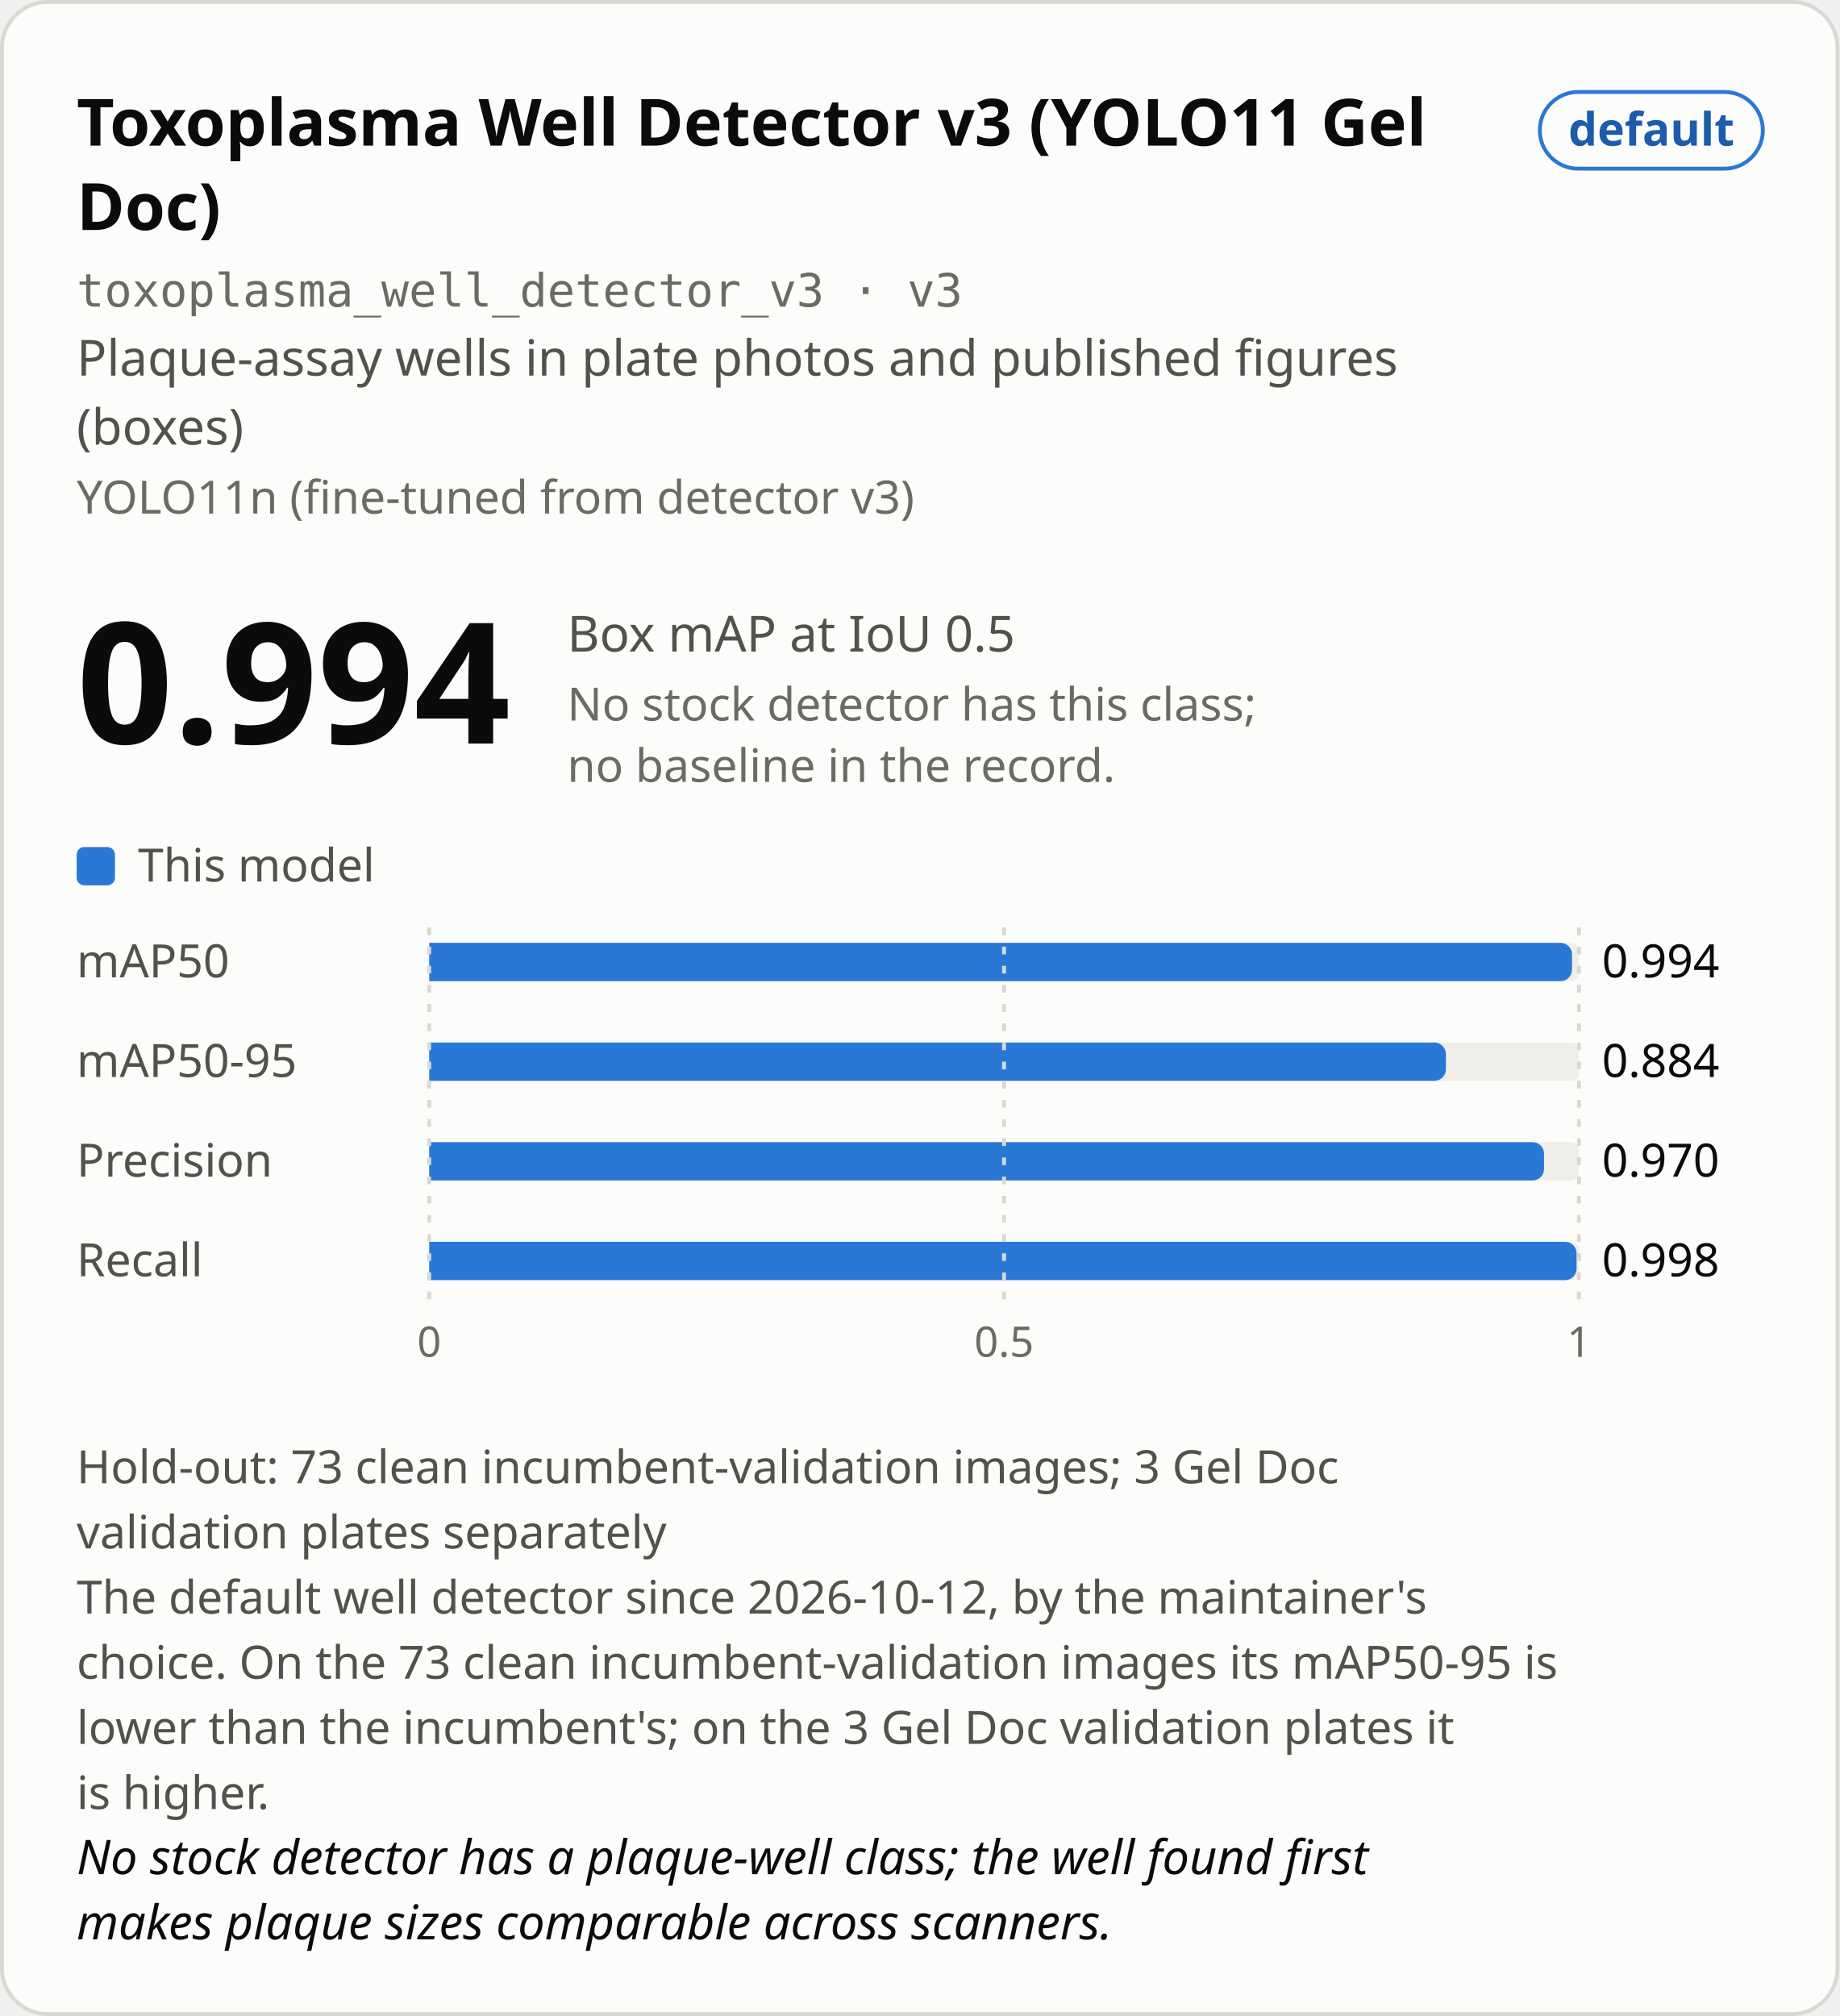
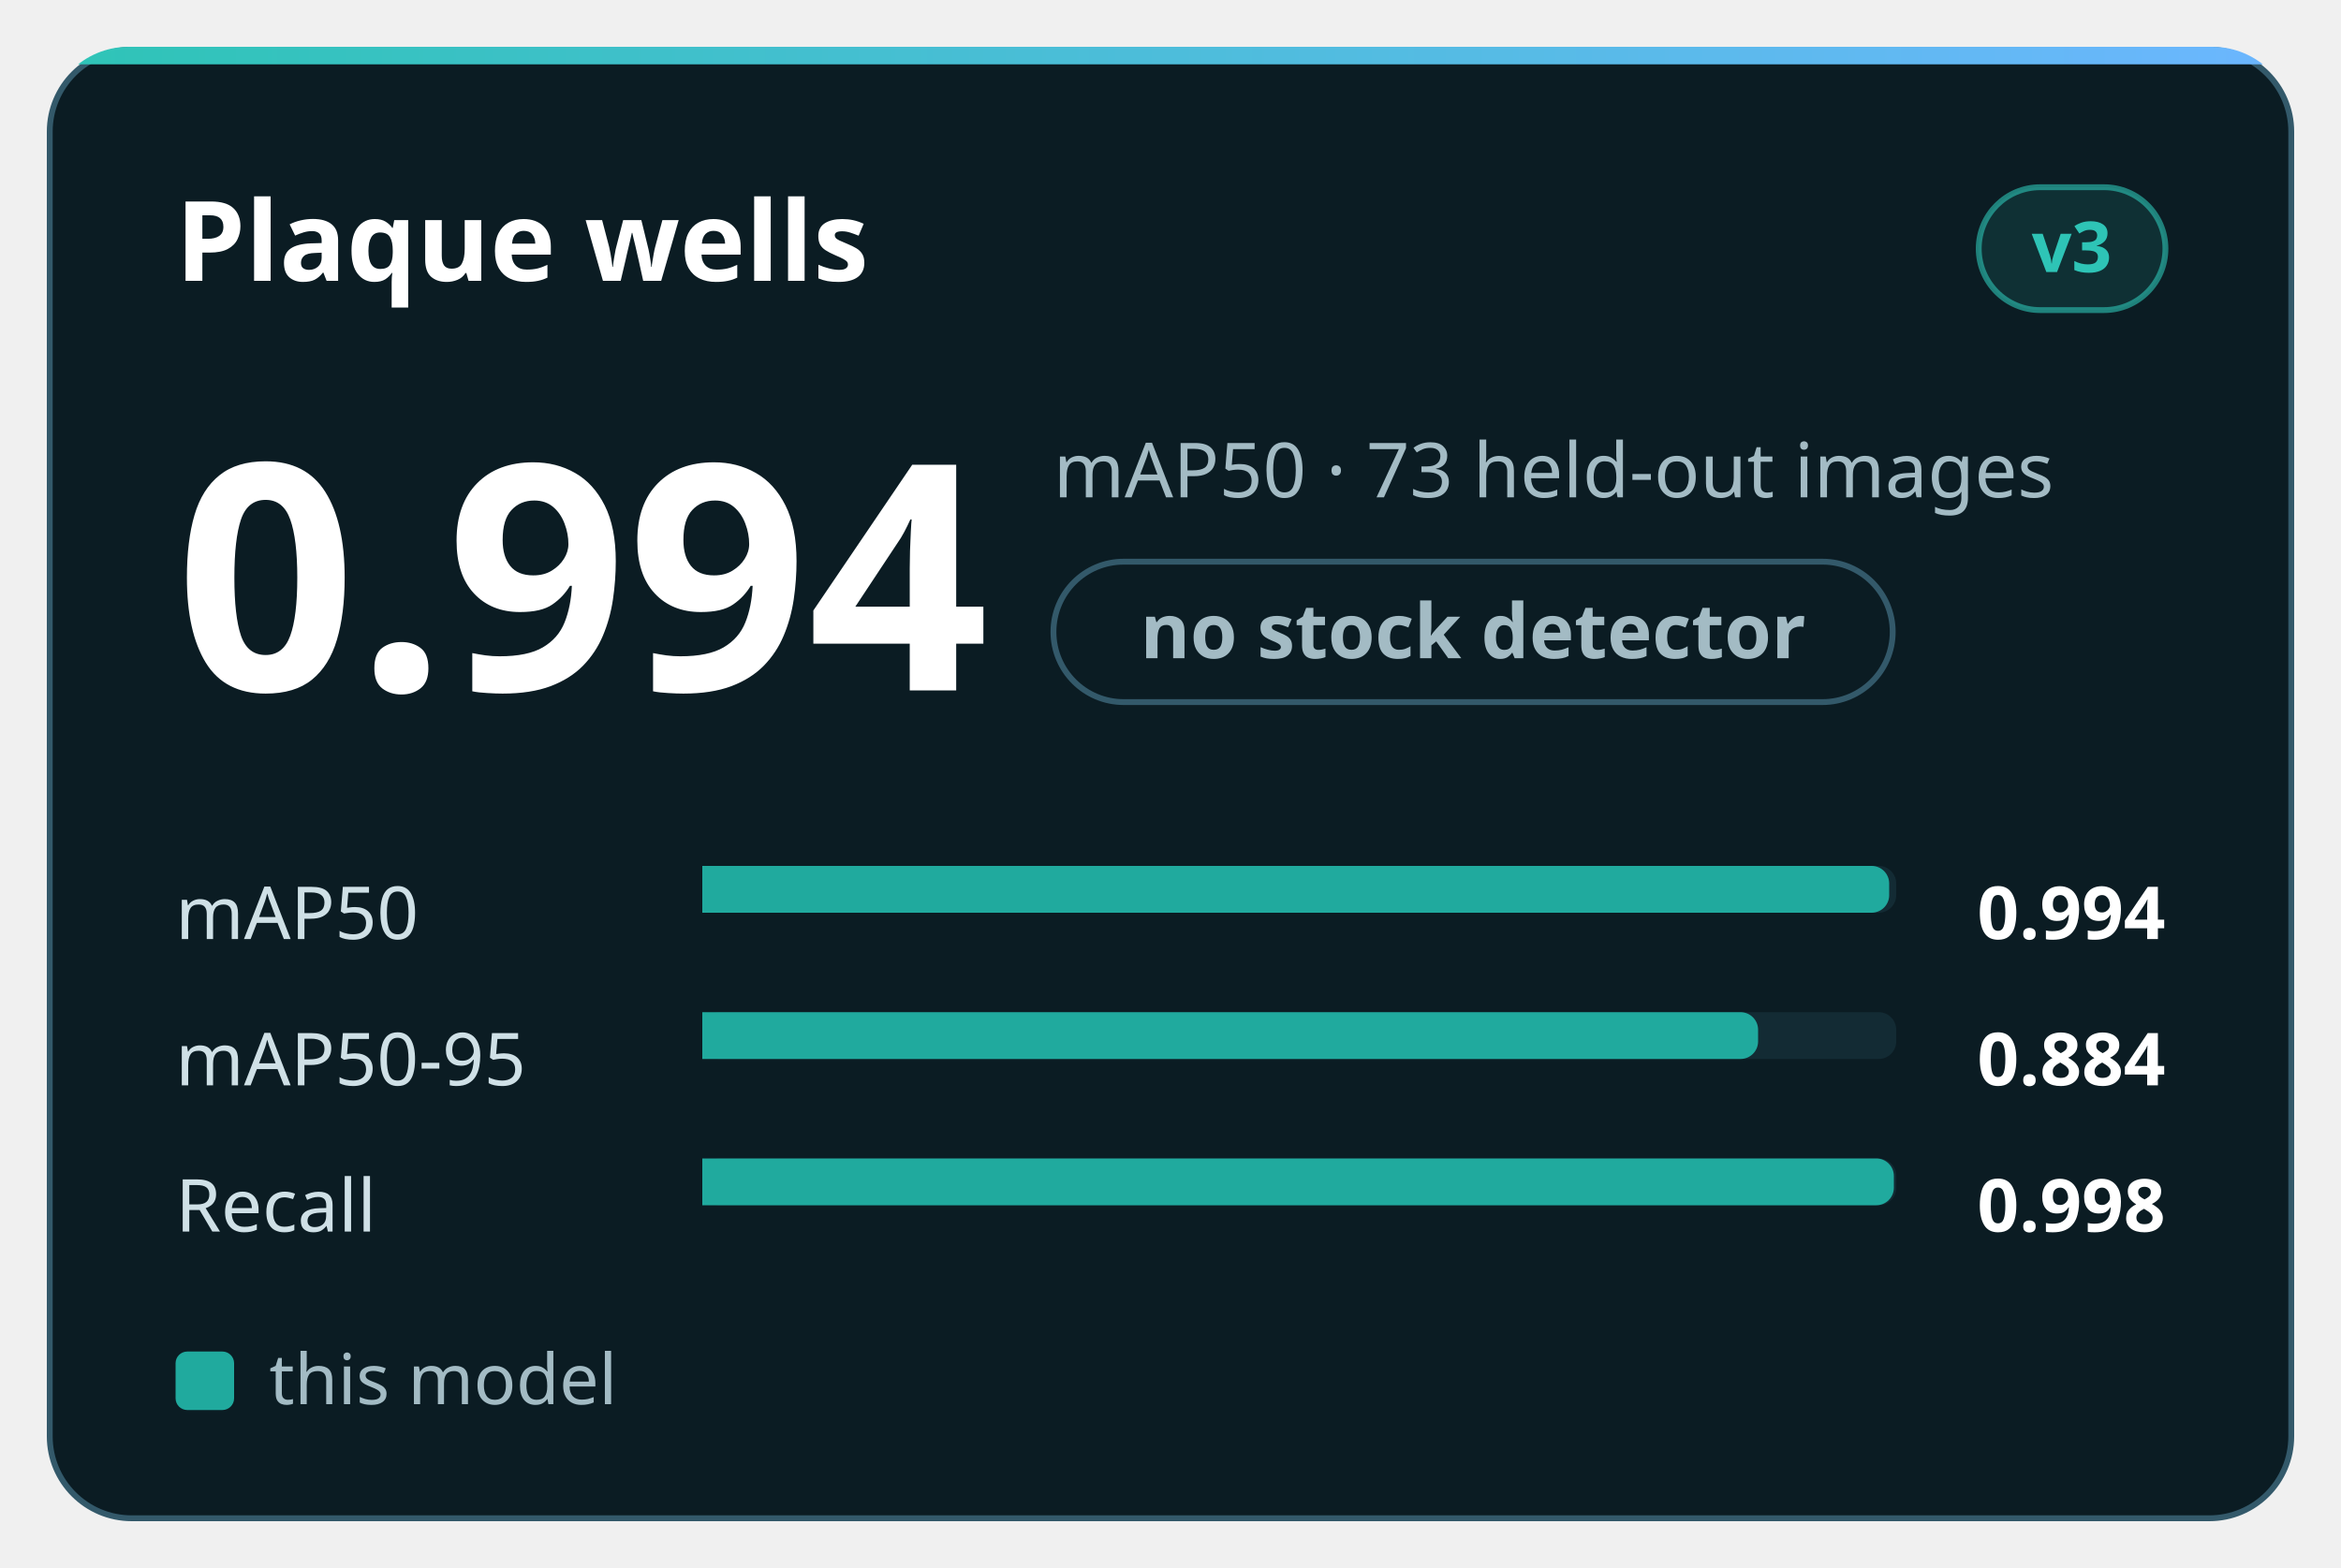
- <svg xmlns="http://www.w3.org/2000/svg" width="480" height="526" viewBox="0 0 480 526" role="img" aria-labelledby="t d">
-   <style>.bg{fill:#fcfcfb;stroke:#d9d8d3}.t1{fill:#0b0b0b}.t2{fill:#52514e}.t3{fill:#6b6a65}.ft{fill:#2a78d6}.va{fill:#86857f}.tr{fill:#efeeea}.ax{stroke:#d9d8d3}.pl{fill:none;stroke:#2a78d6}.pt{fill:#1c5cab}.po{fill:none;stroke:#86857f}.pu{fill:#52514e}@media (prefers-color-scheme: dark){.bg{fill:#1a1a19;stroke:#3a3936}.t1{fill:#f0efec}.t2{fill:#c3c2b7}.t3{fill:#a3a29a}.ft{fill:#3987e5}.va{fill:#7c7b75}.tr{fill:#262624}.ax{stroke:#3a3936}.pl{stroke:#3987e5}.pt{fill:#86b6ef}.po{stroke:#7c7b75}.pu{fill:#c3c2b7}}</style>
-   <rect class="bg" x="0.5" y="0.5" width="479" height="525" rx="12" stroke-width="1" />
-   <text x="20.0" y="38.0" class="t1" font-size="17" font-weight="600" text-anchor="start" font-family="-apple-system, BlinkMacSystemFont, 'Segoe UI', 'Noto Sans', Helvetica, Arial, sans-serif">Toxoplasma Well Detector v3 (YOLO11 Gel</text>
-   <text x="20.0" y="60.0" class="t1" font-size="17" font-weight="600" text-anchor="start" font-family="-apple-system, BlinkMacSystemFont, 'Segoe UI', 'Noto Sans', Helvetica, Arial, sans-serif">Doc)</text>
-   <rect class="pl" x="401.8" y="24" width="58.2" height="20" rx="10" />
-   <text x="430.9" y="38.0" class="pt" font-size="12" font-weight="600" text-anchor="middle" font-family="-apple-system, BlinkMacSystemFont, 'Segoe UI', 'Noto Sans', Helvetica, Arial, sans-serif">default</text>
-   <text x="20.0" y="80.0" class="t3" font-size="12" font-weight="400" text-anchor="start" font-family="ui-monospace, SFMono-Regular, Menlo, Consolas, monospace">toxoplasma_well_detector_v3 · v3</text>
-   <text x="20.0" y="98.0" class="t2" font-size="13" font-weight="400" text-anchor="start" font-family="-apple-system, BlinkMacSystemFont, 'Segoe UI', 'Noto Sans', Helvetica, Arial, sans-serif">Plaque-assay wells in plate photos and published figures</text>
-   <text x="20.0" y="116.0" class="t2" font-size="13" font-weight="400" text-anchor="start" font-family="-apple-system, BlinkMacSystemFont, 'Segoe UI', 'Noto Sans', Helvetica, Arial, sans-serif">(boxes)</text>
-   <text x="20.0" y="134.0" class="t3" font-size="12" font-weight="400" text-anchor="start" font-family="-apple-system, BlinkMacSystemFont, 'Segoe UI', 'Noto Sans', Helvetica, Arial, sans-serif">YOLO11n (fine-tuned from detector v3)</text>
-   <text x="20.0" y="194.0" class="t1" font-size="44" font-weight="600" text-anchor="start" font-family="-apple-system, BlinkMacSystemFont, 'Segoe UI', 'Noto Sans', Helvetica, Arial, sans-serif">0.994</text>
-   <text x="148.0" y="170.0" class="t2" font-size="13" font-weight="400" text-anchor="start" font-family="-apple-system, BlinkMacSystemFont, 'Segoe UI', 'Noto Sans', Helvetica, Arial, sans-serif">Box mAP at IoU 0.5</text>
-   <text x="148.0" y="188.0" class="t3" font-size="12" font-weight="400" text-anchor="start" font-family="-apple-system, BlinkMacSystemFont, 'Segoe UI', 'Noto Sans', Helvetica, Arial, sans-serif">No stock detector has this class;</text>
-   <text x="148.0" y="204.0" class="t3" font-size="12" font-weight="400" text-anchor="start" font-family="-apple-system, BlinkMacSystemFont, 'Segoe UI', 'Noto Sans', Helvetica, Arial, sans-serif">no baseline in the record.</text>
-   <rect class="ft" x="20" y="221" width="10" height="10" rx="2" />
-   <text x="36.0" y="230.0" class="t2" font-size="12" font-weight="400" text-anchor="start" font-family="-apple-system, BlinkMacSystemFont, 'Segoe UI', 'Noto Sans', Helvetica, Arial, sans-serif">This model</text>
-   <text x="20.0" y="255.0" class="t2" font-size="12" font-weight="400" text-anchor="start" font-family="-apple-system, BlinkMacSystemFont, 'Segoe UI', 'Noto Sans', Helvetica, Arial, sans-serif">mAP50</text>
-   <rect class="tr" x="112" y="246" width="300" height="10" rx="2" />
-   <path class="ft" d="M112.0 246.0h295.2a3.0 3.0 0 0 1 3.0 3.0v4.0a3.0 3.0 0 0 1 -3.0 3.0h-295.2z" />
-   <text x="418.0" y="255.0" class="t1" font-size="12" font-weight="400" text-anchor="start" font-family="-apple-system, BlinkMacSystemFont, 'Segoe UI', 'Noto Sans', Helvetica, Arial, sans-serif">0.994</text>
-   <text x="20.0" y="281.0" class="t2" font-size="12" font-weight="400" text-anchor="start" font-family="-apple-system, BlinkMacSystemFont, 'Segoe UI', 'Noto Sans', Helvetica, Arial, sans-serif">mAP50-95</text>
-   <rect class="tr" x="112" y="272" width="300" height="10" rx="2" />
-   <path class="ft" d="M112.0 272.0h262.3a3.0 3.0 0 0 1 3.0 3.0v4.0a3.0 3.0 0 0 1 -3.0 3.0h-262.3z" />
-   <text x="418.0" y="281.0" class="t1" font-size="12" font-weight="400" text-anchor="start" font-family="-apple-system, BlinkMacSystemFont, 'Segoe UI', 'Noto Sans', Helvetica, Arial, sans-serif">0.884</text>
-   <text x="20.0" y="307.0" class="t2" font-size="12" font-weight="400" text-anchor="start" font-family="-apple-system, BlinkMacSystemFont, 'Segoe UI', 'Noto Sans', Helvetica, Arial, sans-serif">Precision</text>
-   <rect class="tr" x="112" y="298" width="300" height="10" rx="2" />
-   <path class="ft" d="M112.0 298.0h287.9a3.0 3.0 0 0 1 3.0 3.0v4.0a3.0 3.0 0 0 1 -3.0 3.0h-287.9z" />
-   <text x="418.0" y="307.0" class="t1" font-size="12" font-weight="400" text-anchor="start" font-family="-apple-system, BlinkMacSystemFont, 'Segoe UI', 'Noto Sans', Helvetica, Arial, sans-serif">0.970</text>
-   <text x="20.0" y="333.0" class="t2" font-size="12" font-weight="400" text-anchor="start" font-family="-apple-system, BlinkMacSystemFont, 'Segoe UI', 'Noto Sans', Helvetica, Arial, sans-serif">Recall</text>
-   <rect class="tr" x="112" y="324" width="300" height="10" rx="2" />
-   <path class="ft" d="M112.0 324.0h296.4a3.0 3.0 0 0 1 3.0 3.0v4.0a3.0 3.0 0 0 1 -3.0 3.0h-296.4z" />
-   <text x="418.0" y="333.0" class="t1" font-size="12" font-weight="400" text-anchor="start" font-family="-apple-system, BlinkMacSystemFont, 'Segoe UI', 'Noto Sans', Helvetica, Arial, sans-serif">0.998</text>
-   <line class="ax" x1="112.0" y1="242" x2="112.0" y2="342" stroke-width="1" stroke-dasharray="2 3" />
-   <text x="112.0" y="354.0" class="t3" font-size="11" font-weight="400" text-anchor="middle" font-family="-apple-system, BlinkMacSystemFont, 'Segoe UI', 'Noto Sans', Helvetica, Arial, sans-serif">0</text>
-   <line class="ax" x1="262.0" y1="242" x2="262.0" y2="342" stroke-width="1" stroke-dasharray="2 3" />
-   <text x="262.0" y="354.0" class="t3" font-size="11" font-weight="400" text-anchor="middle" font-family="-apple-system, BlinkMacSystemFont, 'Segoe UI', 'Noto Sans', Helvetica, Arial, sans-serif">0.5</text>
-   <line class="ax" x1="412.0" y1="242" x2="412.0" y2="342" stroke-width="1" stroke-dasharray="2 3" />
-   <text x="412.0" y="354.0" class="t3" font-size="11" font-weight="400" text-anchor="middle" font-family="-apple-system, BlinkMacSystemFont, 'Segoe UI', 'Noto Sans', Helvetica, Arial, sans-serif">1</text>
-   <text x="20.0" y="387.0" class="t2" font-size="12" font-weight="400" text-anchor="start" font-family="-apple-system, BlinkMacSystemFont, 'Segoe UI', 'Noto Sans', Helvetica, Arial, sans-serif">Hold-out: 73 clean incumbent-validation images; 3 Gel Doc</text>
-   <text x="20.0" y="404.0" class="t2" font-size="12" font-weight="400" text-anchor="start" font-family="-apple-system, BlinkMacSystemFont, 'Segoe UI', 'Noto Sans', Helvetica, Arial, sans-serif">validation plates separately</text>
-   <text x="20.0" y="421.0" class="t2" font-size="12" font-weight="400" text-anchor="start" font-family="-apple-system, BlinkMacSystemFont, 'Segoe UI', 'Noto Sans', Helvetica, Arial, sans-serif">The default well detector since 2026-10-12, by the maintainer's</text>
-   <text x="20.0" y="438.0" class="t2" font-size="12" font-weight="400" text-anchor="start" font-family="-apple-system, BlinkMacSystemFont, 'Segoe UI', 'Noto Sans', Helvetica, Arial, sans-serif">choice. On the 73 clean incumbent-validation images its mAP50-95 is</text>
-   <text x="20.0" y="455.0" class="t2" font-size="12" font-weight="400" text-anchor="start" font-family="-apple-system, BlinkMacSystemFont, 'Segoe UI', 'Noto Sans', Helvetica, Arial, sans-serif">lower than the incumbent's; on the 3 Gel Doc validation plates it</text>
-   <text x="20.0" y="472.0" class="t2" font-size="12" font-weight="400" text-anchor="start" font-family="-apple-system, BlinkMacSystemFont, 'Segoe UI', 'Noto Sans', Helvetica, Arial, sans-serif">is higher.</text>
-   <text x="20.0" y="489.0" class="t1" font-size="12.5" font-weight="400" text-anchor="start" font-family="-apple-system, BlinkMacSystemFont, 'Segoe UI', 'Noto Sans', Helvetica, Arial, sans-serif" font-style="italic">No stock detector has a plaque-well class; the well found first</text>
-   <text x="20.0" y="506.0" class="t1" font-size="12.5" font-weight="400" text-anchor="start" font-family="-apple-system, BlinkMacSystemFont, 'Segoe UI', 'Noto Sans', Helvetica, Arial, sans-serif" font-style="italic">makes plaque sizes comparable across scanners.</text>
+ <svg xmlns="http://www.w3.org/2000/svg" width="400" height="268" viewBox="0 0 400 268" role="img" aria-labelledby="t d">
+   <style>.card{fill:#0b1c23;stroke:#33596a}.i1{fill:#ffffff}.i2{fill:#cfe0e6}.i3{fill:#a3bbc4}.m{fill:#20aa9e}.b{fill:#566a7e}.tr{fill:#132b34}.tag{fill:#2ec4b6;fill-opacity:.12;stroke:#2ec4b6;stroke-opacity:.6}.tagt{fill:#2ec4b6}.up{fill:#20aa9e;fill-opacity:.28}.dn{fill:#566a7e;fill-opacity:.45}.na{fill:none;stroke:#33596a}text{font-family:-apple-system, BlinkMacSystemFont, 'Segoe UI', 'Noto Sans', Helvetica, Arial, sans-serif}</style>
+   <defs>
+     <linearGradient id="gtoxoplasma_well_detector_v3" x1="0" x2="1" y1="0" y2="0">
+       <stop offset="0" stop-color="#2ec4b6" />
+       <stop offset="1" stop-color="#6cb6ff" />
+     </linearGradient>
+     <clipPath id="ctoxoplasma_well_detector_v3">
+       <rect x="8" y="8" width="384" height="252" rx="14" />
+     </clipPath>
+   </defs>
+   <rect class="card" x="8.5" y="8.5" width="383" height="251" rx="14" stroke-width="1" />
+   <rect x="8" y="8" width="384" height="3" fill="url(#gtoxoplasma_well_detector_v3)" clip-path="url(#ctoxoplasma_well_detector_v3)" />
+   <rect class="tag" x="338.1" y="32" width="31.9" height="21" rx="10.5" />
+   <text x="354.0" y="46.5" class="tagt" font-size="12" font-weight="600" text-anchor="middle">v3</text>
+   <text x="30.0" y="48.0" class="i1" font-size="19" font-weight="600" text-anchor="start">Plaque wells</text>
+   <text x="30.0" y="118.0" class="i1" font-size="54" font-weight="600" text-anchor="start">0.994</text>
+   <text x="180.0" y="85.0" class="i3" font-size="13" font-weight="400" text-anchor="start">mAP50 · 73 held-out images</text>
+   <rect class="na" x="180" y="96" width="143.4" height="24" rx="12" />
+   <text x="251.7" y="112.5" class="i3" font-size="13" font-weight="600" text-anchor="middle">no stock detector</text>
+   <text x="30.0" y="160.5" class="i2" font-size="12.5" font-weight="400" text-anchor="start">mAP50</text>
+   <rect class="tr" x="120" y="148" width="204" height="8" rx="3" />
+   <path class="m" d="M120.0 148.0h199.8a3 3 0 0 1 3 3v2.0a3 3 0 0 1 -3 3h-199.8z" />
+   <text x="370.0" y="160.5" class="i1" font-size="12.5" font-weight="600" text-anchor="end">0.994</text>
+   <text x="30.0" y="185.5" class="i2" font-size="12.5" font-weight="400" text-anchor="start">mAP50-95</text>
+   <rect class="tr" x="120" y="173" width="204" height="8" rx="3" />
+   <path class="m" d="M120.0 173.0h177.4a3 3 0 0 1 3 3v2.0a3 3 0 0 1 -3 3h-177.4z" />
+   <text x="370.0" y="185.5" class="i1" font-size="12.5" font-weight="600" text-anchor="end">0.884</text>
+   <text x="30.0" y="210.5" class="i2" font-size="12.5" font-weight="400" text-anchor="start">Recall</text>
+   <rect class="tr" x="120" y="198" width="204" height="8" rx="3" />
+   <path class="m" d="M120.0 198.0h200.6a3 3 0 0 1 3 3v2.0a3 3 0 0 1 -3 3h-200.6z" />
+   <text x="370.0" y="210.5" class="i1" font-size="12.5" font-weight="600" text-anchor="end">0.998</text>
+   <rect class="m" x="30" y="231" width="10" height="10" rx="2" />
+   <text x="46.0" y="240.0" class="i3" font-size="12" font-weight="400" text-anchor="start">this model</text>
</svg>
